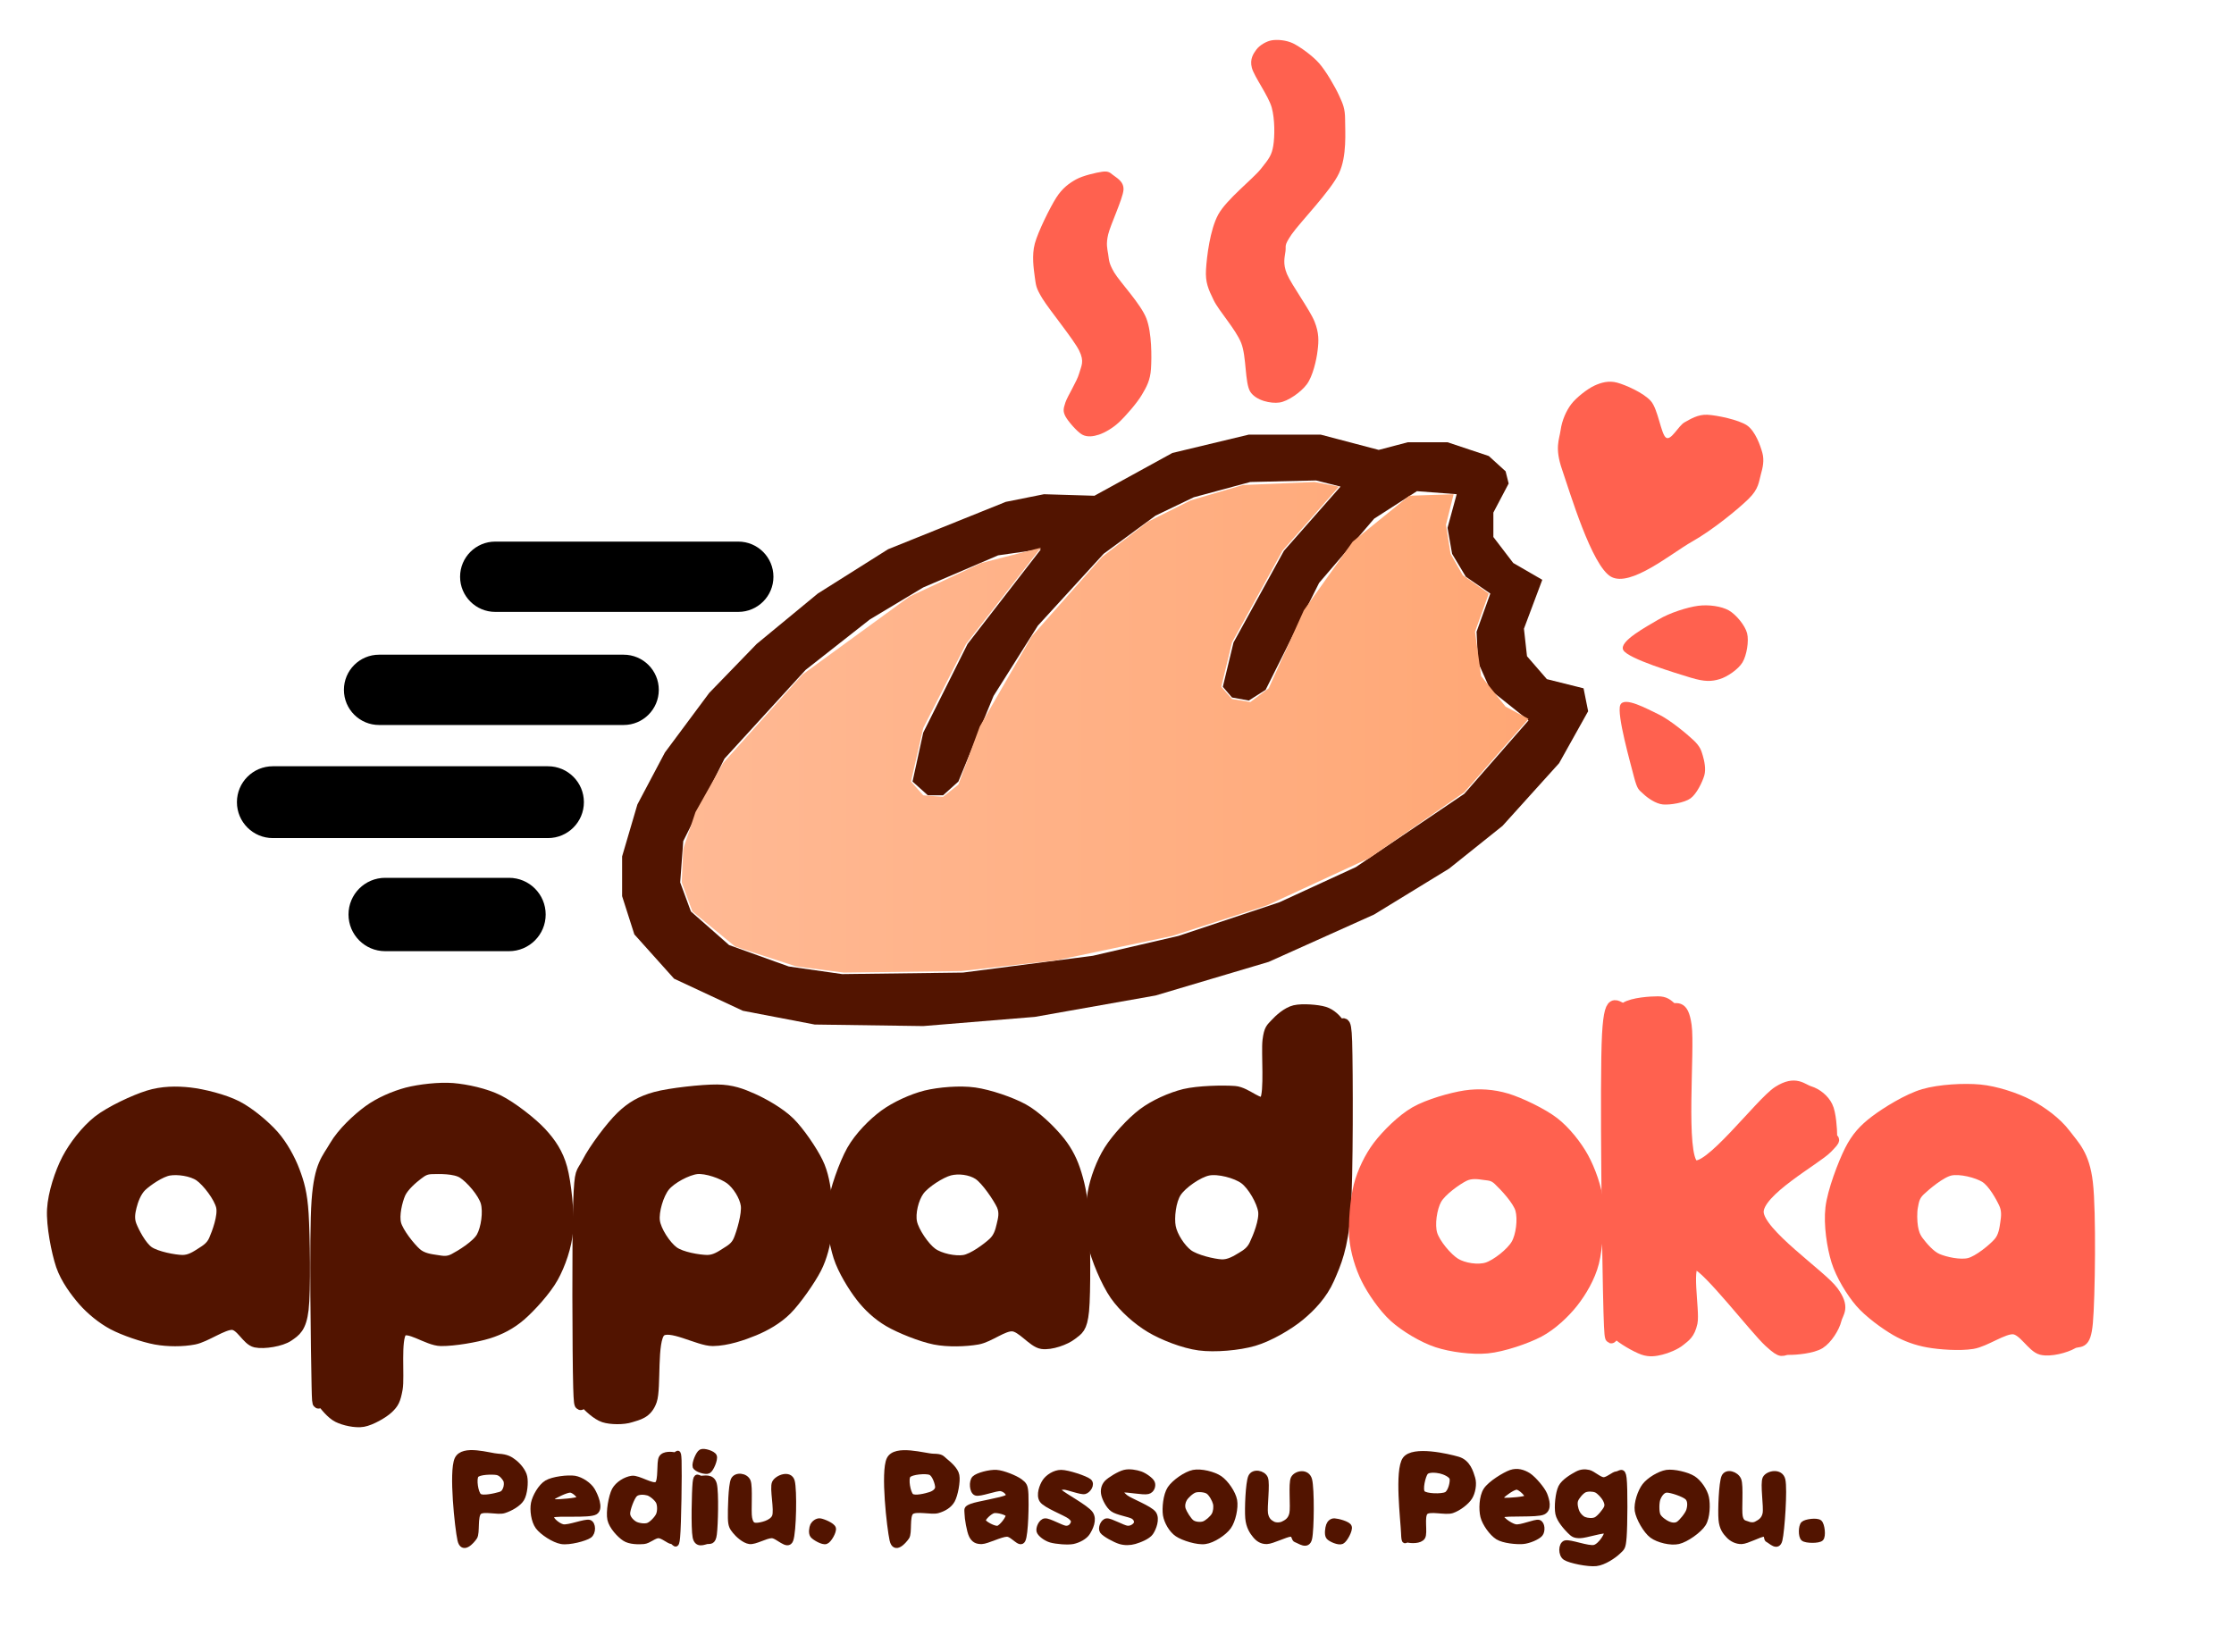
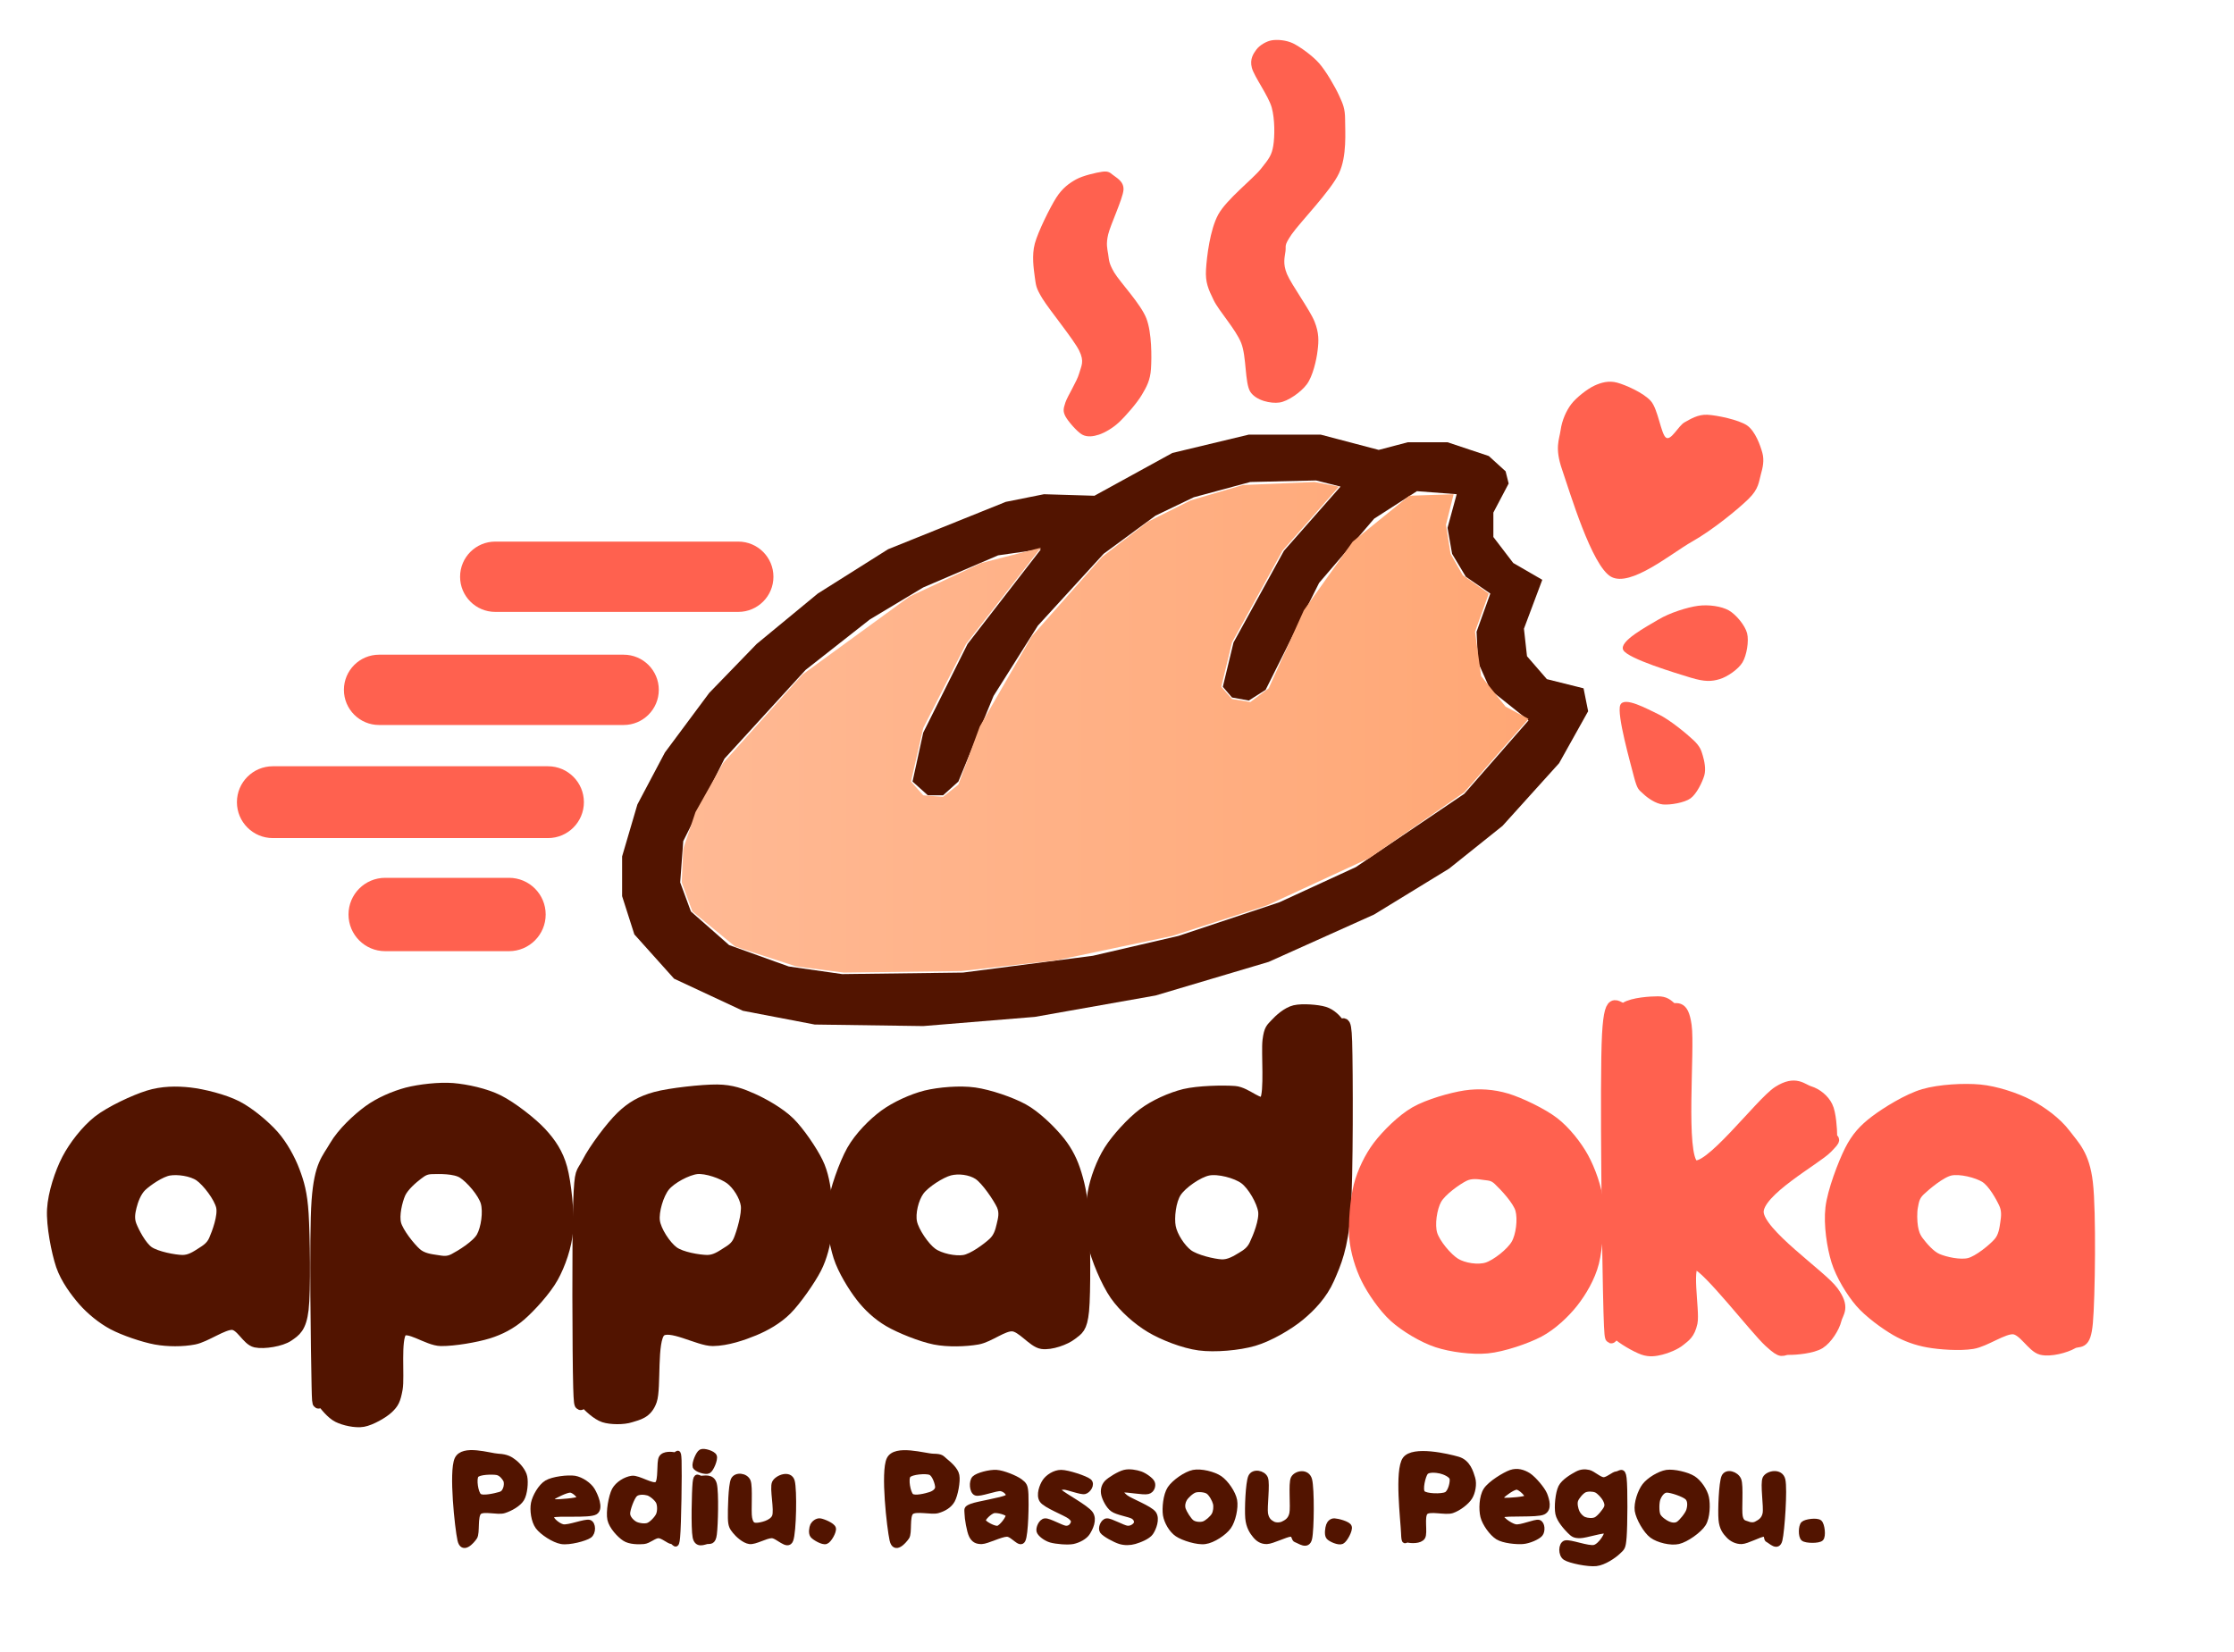
<svg xmlns="http://www.w3.org/2000/svg" viewBox="0 0 760 562" role="img" aria-label="Logo Appadoka compacta: pão e lettering">
  <defs>
    <linearGradient id="pessego">
      <stop stop-color="#ffb994" />
      <stop offset="1" stop-color="#ffa775" />
    </linearGradient>
  </defs>
  <g transform="translate(-65 8) scale(0.52)">
    <g id="pao-original-e-elementos-aprovados">
      <path d="M1110,293 1099,283 1072,274 1046,274 1027,279 989,269 942,269 892,281 841,309 808,308 783,313 706,344 660,373 620,406 589,438 560,477 542,511 532,545 532,571 540,596 566,625 611,646 658,655 729,656 802,650 881,636 955,614 1024,583 1073,553 1108,525 1145,484 1164,450 1161,435 1137,429 1124,414 1122,396 1134,364 1115,353 1102,336 1102,320 1112,301Z M1078,308 1072,330 1075,347 1084,362 1100,373 1091,398 1092,418 1100,436 1125,456 1083,504 1012,552 962,575 896,597 840,610 755,621 676,622 641,617 602,603 577,581 570,562 572,535 599,481 652,423 694,390 729,369 778,348 806,344 758,406 729,464 722,496 732,505 742,505 752,496 775,440 804,394 847,347 881,322 906,310 943,300 986,299 1002,303 965,345 932,405 925,434 931,441 942,443 953,436 988,366 1024,324 1052,306Z" fill="#521400" fill-rule="evenodd" />
      <path d="M1076,308 1047,309 1010,339 978,384 955,435 943,444 931,442 924,434 931,405 964,345 1001,303 985,300 938,302 904,312 876,326 846,349 800,401 766,460 752,498 742,506 729,505 721,496 729,461 757,406 806,343 767,353 720,375 650,426 598,484 580,516 572,540 571,562 578,581 606,604 646,617 677,621 754,620 816,613 892,597 954,577 1021,546 1083,503 1125,455 1110,447 1094,427 1090,398 1099,373 1082,361 1074,347 1071,328Z" fill="url(#pessego)" />
-       <g id="linhas-aprovadas">
+       <g id="linhas-aprovadas" fill="#ff614f">
        <rect x="426" y="339" width="205" height="46" rx="23" />
        <rect x="350" y="413" width="206" height="46" rx="23" />
        <rect x="280" y="486" width="227" height="47" rx="23.5" />
        <rect x="353" y="559" width="129" height="48" rx="24" />
      </g>
      <g id="coracao-aprovado">
        <path d="M1268,263 C1262.6,259.3 1248.2,256.3 1242,256 C1235.8,255.7 1231,258.8 1227,261 C1223,263.3 1218.3,273.1 1215,271 C1211.7,268.9 1209.8,252.4 1205,247 C1200.2,241.6 1188.5,236.5 1183,235 C1177.5,233.5 1172.5,234.9 1168,237 C1163.5,239.1 1156.3,244.7 1153,249 C1149.7,253.3 1146.9,259.6 1146,266 C1145.1,272.4 1142,277.6 1147,292 C1152,306.4 1166.3,354.9 1179,362 C1191.8,369.1 1218.5,346.6 1232,339 C1245.5,331.4 1262.3,317.6 1269,311 C1275.8,304.4 1275.7,299.5 1277,295 C1278.3,290.5 1279.3,285.8 1278,281 C1276.7,276.2 1273.4,266.8 1268,263Z" fill="#ff614f" />
      </g>
      <g id="gotinhas-aprovadas">
        <path d="M1185,446 C1182.6,452.1 1191.8,484.3 1194,493 C1196.3,501.7 1197.2,501.3 1200,504 C1202.8,506.7 1208.3,510.6 1213,511 C1217.7,511.4 1227,509.9 1231,507 C1235,504.1 1238.8,496.2 1240,492 C1241.2,487.8 1240,482.4 1239,479 C1238,475.6 1237.3,473.1 1233,469 C1228.7,464.9 1217.2,455.4 1210,452 C1202.8,448.6 1187.4,439.9 1185,446Z" fill="#ff614f" />
        <path d="M1268,399 C1266.7,393.9 1260.8,386.7 1256,384 C1251.2,381.3 1242.9,380.1 1236,381 C1229.1,381.9 1217.3,385.6 1210,390 C1202.7,394.4 1183.8,404.3 1187,410 C1190.2,415.7 1221.5,425.1 1231,428 C1240.5,430.9 1244.9,430.5 1250,429 C1255.1,427.5 1262.3,422.5 1265,418 C1267.7,413.5 1269.3,404.1 1268,399Z" fill="#ff614f" />
      </g>
      <g id="vapor-aprovado">
        <path fill="#ff614f" d="M846,97 C842.4,97.5 833.5,99.5 829,102 C824.5,104.5 820,107.7 816,114 C812,120.3 804.1,136.2 802,144 C799.9,151.8 801.3,160.6 802,166 C802.8,171.4 802.6,172.8 807,180 C811.4,187.2 827.4,206.7 831,214 C834.6,221.3 832.4,223.9 831,229 C829.6,234.1 823.4,243.8 822,248 C820.6,252.2 820.4,253.8 822,257 C823.6,260.1 829.7,267.2 833,269 C836.3,270.8 840.4,270.2 844,269 C847.6,267.8 852.8,264.9 857,261 C861.2,257.1 868.9,248.3 872,243 C875.1,237.8 877.5,233.5 878,226 C878.5,218.5 878.6,202.4 875,193 C871.4,183.6 857.8,169.3 854,163 C850.3,156.7 850.6,154.8 850,151 C849.4,147.3 848.5,144.3 850,138 C851.5,131.7 859.5,114.8 860,109 C860.5,103.2 855.1,100.8 853,99 C850.9,97.2 849.6,96.5 846,97Z" />
        <path fill="#ff614f" d="M957,11 C953.4,11.6 949,14.3 947,17 C945,19.7 942.5,23.3 944,29 C945.5,34.7 954.9,47.4 957,55 C959.1,62.6 959,74 958,80 C957,86 955.4,88.3 950,95 C944.6,101.8 927.4,115.1 922,125 C916.6,134.9 914.5,152.6 914,161 C913.5,169.4 915.5,173.8 919,181 C922.5,188.2 933.4,200 937,209 C940.6,218 939.3,235.2 943,241 C946.8,246.8 956.5,248.8 962,248 C967.5,247.3 976.3,241.1 980,236 C983.8,230.9 986.3,220.2 987,214 C987.8,207.8 988,202.5 985,195 C982,187.5 969.9,170.9 967,164 C964.1,157.1 965.5,152.9 966,149 C966.5,145.1 964.8,145.7 970,138 C975.3,130.3 995.8,109.3 1001,98 C1006.3,86.8 1005,70.7 1005,63 C1005,55.4 1003.5,52.5 1001,47 C998.5,41.5 992.5,31.1 988,26 C983.5,20.9 975.6,15.3 971,13 C966.4,10.8 960.6,10.4 957,11Z" />
      </g>
    </g>
  </g>
  <g transform="translate(-12 25) scale(0.5)">
    <g id="wordmark">
      <path fill="#521400" fill-rule="evenodd" d="M626 709 C618.5 714.5 609.3 723.7 604 733 C598.8 742.3 592.4 760.2 591 771 C589.6 781.8 592.1 795.9 595 805 C597.9 814.1 604.9 825.4 610 832 C615.1 838.6 621.5 844.6 629 849 C636.5 853.4 651 859.2 660 861 C669 862.8 681 862.4 689 861 C697 859.6 706.4 851.5 713 852 C719.6 852.5 727 863.1 733 864 C739 864.9 748.8 861.3 753 858 C757.2 854.7 759.8 854 761 842 C762.2 830 761.9 792.4 761 778 C760.1 763.6 757.7 754 755 746 C752.3 738 748.3 731.1 743 725 C737.8 718.9 728.4 709.6 720 705 C711.6 700.4 696.9 695.4 687 694 C677.1 692.6 663.1 693.8 654 696 C644.9 698.3 633.5 703.5 626 709Z M670 746 C676.1 744.4 684.6 745.4 690 749 C695.4 752.6 703.6 764.8 706 770 C708.4 775.3 706.9 780.1 706 784 C705.1 787.9 703.9 792.4 700 796 C696.1 799.6 686.3 807 680 808 C673.7 809 663.4 806.9 658 803 C652.6 799.1 645.4 788.5 644 782 C642.6 775.5 645.1 765.4 649 760 C652.9 754.6 663.9 747.6 670 746Z" stroke="#521400" stroke-width="8" stroke-linejoin="round" stroke-linecap="round" paint-order="stroke fill" />
      <path fill="#521400" fill-rule="evenodd" d="M91 713 C82.8 719.5 74.7 730 70 739 C65.3 748 60.6 762.2 60 773 C59.4 783.8 62.9 801.7 66 811 C69.2 820.3 75.8 829 81 835 C86.3 841 93.7 847.1 101 851 C108.3 854.9 121.8 859.5 130 861 C138.3 862.5 148.2 862.5 156 861 C163.8 859.5 175.7 850.7 182 851 C188.3 851.3 192.3 861.8 198 863 C203.7 864.2 215.2 862.3 220 859 C224.8 855.7 228.5 853.5 230 841 C231.5 828.5 230.9 790.1 230 776 C229.1 761.9 227 755 224 747 C221 739 215.8 729.6 210 723 C204.2 716.4 193.6 707.4 185 703 C176.4 698.6 162 695 153 694 C144 693 134.3 693.1 125 696 C115.7 698.9 99.3 706.5 91 713Z M139 746 C145 745 154.6 746.3 160 750 C165.4 753.8 173.5 764.4 175 771 C176.5 777.6 172.1 789.2 170 794 C167.9 798.8 164.3 800.9 161 803 C157.7 805.1 153.4 808.1 148 808 C142.6 807.9 130.3 805.6 125 802 C119.8 798.4 114.8 788.6 113 784 C111.2 779.4 112 775 113 771 C114 767 116.1 760.8 120 757 C123.9 753.3 133 747 139 746Z" stroke="#521400" stroke-width="8" stroke-linejoin="round" stroke-linecap="round" paint-order="stroke fill" />
      <path fill="#521400" fill-rule="evenodd" d="M536 698 C528.6 694.7 521.9 692.1 512 692 C502.1 691.9 479.8 694.3 470 697 C460.3 699.7 453.9 703.4 447 710 C440.1 716.6 428.4 732.3 424 741 C419.6 749.7 418.9 745 418 768 C417.1 791 417.4 873.6 418 894 C418.6 914.4 419.4 901 422 904 C424.6 907 430.4 912.5 435 914 C439.6 915.5 448.2 915.6 453 914 C457.8 912.4 464 911.7 467 903 C470 894.3 466.7 862.1 473 856 C479.3 849.9 499.4 862.1 509 862 C518.6 861.9 529.5 858.1 537 855 C544.5 851.9 552.7 847.3 559 841 C565.3 834.7 575 820.8 579 813 C583 805.2 585 796.2 586 789 C587 781.8 586.9 772.2 586 765 C585.1 757.8 583.8 748.6 580 741 C576.3 733.4 567.6 720.5 561 714 C554.4 707.5 543.4 701.3 536 698Z M498 745 C504.8 744.3 515.9 748.3 521 752 C526.1 755.8 531.1 763.7 532 770 C532.9 776.3 529.1 789 527 794 C524.9 799 521.3 800.9 518 803 C514.7 805.1 510.4 808.1 505 808 C499.6 807.9 487.4 806 482 802 C476.6 798 469.9 787.8 469 781 C468.1 774.3 471.6 762.4 476 757 C480.4 751.6 491.3 745.8 498 745Z" stroke="#521400" stroke-width="8" stroke-linejoin="round" stroke-linecap="round" paint-order="stroke fill" />
      <path fill="#521400" fill-rule="evenodd" d="M363 699 C354 694.5 341.3 691.8 332 691 C322.7 690.3 309.6 691.8 301 694 C292.4 696.3 282.4 700.6 275 706 C267.6 711.4 257.3 720.9 252 730 C246.8 739.1 241.8 742.5 240 767 C238.2 791.5 239.6 872.6 240 893 C240.4 913.4 240.9 899.9 243 903 C245.1 906.1 249.8 911.9 254 914 C258.2 916.1 265.9 917.9 271 917 C276.1 916.1 284.6 911.3 288 908 C291.4 904.7 292.6 902.8 294 895 C295.4 887.2 292.5 861 297 856 C301.5 851 315.1 861.9 324 862 C332.9 862.1 347.9 859.5 356 857 C364.1 854.5 371.4 850.7 378 845 C384.6 839.3 395.2 827.7 400 819 C404.8 810.3 409.1 798.1 410 787 C410.9 775.9 408.7 754.9 406 745 C403.3 735.1 398.4 727.9 392 721 C385.6 714.1 372 703.5 363 699Z M318 745 C322.6 744.9 333.4 744.5 339 748 C344.6 751.5 353.1 761.4 355 768 C356.9 774.6 355.3 786.1 352 792 C348.7 797.9 337.6 804.6 333 807 C328.4 809.4 324.9 808.6 321 808 C317.1 807.4 311.2 806.8 307 803 C302.8 799.3 294.6 789.1 293 783 C291.4 776.9 293.8 767.1 296 762 C298.3 756.9 304.7 751.5 308 749 C311.3 746.5 313.4 745.1 318 745Z" stroke="#521400" stroke-width="8" stroke-linejoin="round" stroke-linecap="round" paint-order="stroke fill" />
      <path fill="#521400" fill-rule="evenodd" d="M925 639 C920.5 637.6 910 636.8 905 638 C900 639.2 894.7 644 892 647 C889.3 650 888 650.2 887 658 C886 665.8 888.5 693.8 885 699 C881.5 704.3 872.3 693.6 864 693 C855.8 692.4 839.3 692.8 830 695 C820.7 697.3 809.6 702.3 802 708 C794.4 713.7 784.1 724.9 779 733 C773.9 741.1 769.6 752.5 768 762 C766.4 771.5 765.8 785.6 768 796 C770.3 806.4 777.1 822.5 783 831 C788.9 839.5 798.5 847.9 807 853 C815.5 858.1 829.5 863.6 840 865 C850.5 866.4 866.8 865 877 862 C887.2 859 900.4 851.3 908 845 C915.6 838.7 923.4 830.5 928 820 C932.6 809.5 937.2 799.1 939 775 C940.8 750.9 940.6 678.2 940 659 C939.4 639.8 937.3 650 935 647 C932.8 644 929.5 640.4 925 639Z M846 746 C853 744.6 865.3 747.8 871 752 C876.7 756.2 883 767.3 884 774 C885 780.8 880.3 792.2 878 797 C875.8 801.8 872.5 803.9 869 806 C865.5 808.1 860.5 811.3 855 811 C849.5 810.7 837.3 807.9 832 804 C826.8 800.1 821.2 791.5 820 785 C818.8 778.5 820.1 766.9 824 761 C827.9 755.1 839 747.4 846 746Z" stroke="#521400" stroke-width="8" stroke-linejoin="round" stroke-linecap="round" paint-order="stroke fill" />
      <path fill="#ff614f" fill-rule="evenodd" d="M1021 696 C1011.7 697.4 995.9 701.9 987 707 C978.1 712.1 967.7 722.5 962 730 C956.3 737.5 951.4 747.7 949 757 C946.6 766.3 945.3 782.5 946 792 C946.8 801.5 950 811.9 954 820 C958 828.1 965.8 839.5 973 846 C980.2 852.5 992.5 859.9 1002 863 C1011.5 866.1 1025.7 868 1036 867 C1046.3 866 1062.3 860.6 1071 856 C1079.7 851.4 1088.5 843 1094 836 C1099.5 829 1105.5 819 1108 809 C1110.5 799 1112 779.6 1111 769 C1110 758.4 1105.5 746.3 1101 738 C1096.5 729.8 1088.8 720 1081 714 C1073.2 708 1058 700.7 1049 698 C1040 695.3 1030.3 694.6 1021 696Z M1020 750 C1025 747.5 1030.4 748.5 1034 749 C1037.6 749.5 1040.3 749.4 1044 753 C1047.8 756.6 1057.2 766.4 1059 773 C1060.8 779.6 1059.5 791 1056 797 C1052.5 803 1042.3 811 1036 813 C1029.7 815 1019.7 813.5 1014 810 C1008.3 806.5 1000 796.6 998 790 C996 783.4 997.7 772 1001 766 C1004.3 760 1015 752.5 1020 750Z" stroke="#ff614f" stroke-width="8" stroke-linejoin="round" stroke-linecap="round" paint-order="stroke fill" />
      <path fill="#ff614f" fill-rule="evenodd" d="M1300 713 C1292.5 718.7 1287.5 724.1 1283 733 C1278.5 741.9 1271.3 760.8 1270 772 C1268.7 783.3 1271 798.4 1274 808 C1277 817.6 1284 829 1290 836 C1296 843 1307.1 851 1314 855 C1320.9 859 1328.2 861.6 1336 863 C1343.8 864.4 1357.3 865.4 1366 864 C1374.7 862.6 1387 853.4 1394 854 C1401 854.6 1407 866.5 1413 868 C1419 869.5 1429.3 866.7 1434 864 C1438.7 861.3 1442.5 866.4 1444 850 C1445.5 833.6 1446.3 774.2 1444 755 C1441.8 735.8 1435 730 1429 722 C1423 714 1412.7 706.5 1404 702 C1395.3 697.5 1381.7 693 1371 692 C1360.3 691 1343.7 691.9 1333 695 C1322.3 698.1 1307.5 707.3 1300 713Z M1351 746 C1357.8 744.6 1369.5 747.5 1375 751 C1380.5 754.5 1385.9 764.4 1388 769 C1390.1 773.6 1389.6 778 1389 782 C1388.4 786 1387.8 791.8 1384 796 C1380.3 800.2 1370.3 808.4 1364 810 C1357.7 811.6 1347.3 809.3 1342 807 C1336.8 804.8 1331.5 798.3 1329 795 C1326.5 791.7 1325.6 788.6 1325 785 C1324.4 781.4 1324.2 774.8 1325 771 C1325.7 767.3 1326.1 763.8 1330 760 C1333.9 756.3 1344.3 747.4 1351 746Z" stroke="#ff614f" stroke-width="8" stroke-linejoin="round" stroke-linecap="round" paint-order="stroke fill" />
      <path fill="#ff614f" fill-rule="evenodd" d="M1130 636 C1124.9 639.3 1119.7 623 1118 654 C1116.3 685 1118.1 812.5 1119 843 C1119.9 873.5 1120.5 853.3 1124 857 C1127.5 860.8 1137.5 866.4 1142 868 C1146.5 869.6 1150.3 868.9 1154 868 C1157.8 867.1 1163.8 864.7 1167 862 C1170.2 859.3 1173.3 857.8 1175 850 C1176.7 842.2 1170 808 1178 810 C1186 812 1218.5 854.3 1228 863 C1237.5 871.7 1235.9 867.9 1241 868 C1246.1 868.1 1257.2 867 1262 864 C1266.8 861 1271.7 853.3 1273 848 C1274.3 842.8 1279 840 1271 829 C1263 818 1220.6 789.7 1220 775 C1219.4 760.3 1259.5 738.8 1267 731 C1274.5 723.2 1270 727.2 1270 723 C1270 718.8 1269.3 707.5 1267 703 C1264.8 698.5 1260 694.5 1255 693 C1250 691.5 1245.8 685.5 1234 693 C1222.2 700.5 1185.5 749.8 1176 743 C1166.5 736.3 1173.3 664 1171 648 C1168.8 632 1163.8 638.4 1161 636 C1158.2 633.6 1156.7 632 1152 632 C1147.3 632 1135.1 632.7 1130 636Z" stroke="#ff614f" stroke-width="8" stroke-linejoin="round" stroke-linecap="round" paint-order="stroke fill" />
    </g>
  </g>
  <g transform="translate(-5 36) scale(0.5)">
    <g id="tagline" stroke="#521400" stroke-width="3.5" stroke-linejoin="round" stroke-linecap="round">
      <path fill="#521400" fill-rule="evenodd" d="M1237 965 C1235.3 966.6 1235.2 973.5 1237 975 C1238.8 976.5 1247.3 976.6 1249 975 C1250.7 973.4 1249.8 965.5 1248 964 C1246.2 962.5 1238.7 963.4 1237 965Z" />
      <path fill="#521400" fill-rule="evenodd" d="M918 963 C915.9 962.9 914.6 964.4 914 966 C913.4 967.6 912.6 972.4 914 974 C915.4 975.6 920.9 978 923 977 C925.1 976 928.8 969.1 928 967 C927.3 964.9 920.1 963.1 918 963Z" />
      <path fill="#521400" fill-rule="evenodd" d="M568 963 C565.9 962.7 563.8 964.5 563 966 C562.3 967.5 561.6 971.4 563 973 C564.4 974.6 569.9 977.8 572 977 C574.1 976.3 577.6 970.1 577 968 C576.4 965.9 570.1 963.3 568 963Z" />
      <path fill="#521400" fill-rule="evenodd" d="M509 935 C507.2 938.8 506.9 955.8 507 961 C507.1 966.3 508.1 967.6 510 970 C511.9 972.4 516.3 976.5 520 977 C523.8 977.5 530.8 973.1 535 973 C539.2 972.9 545.9 981.5 548 976 C550.1 970.5 550.6 941.9 549 936 C547.4 930.1 538.8 933.4 537 937 C535.2 940.6 538.8 955.6 537 960 C535.2 964.4 527.5 965.9 525 966 C522.5 966.1 520.9 965.5 520 961 C519.1 956.5 520.6 939.9 519 936 C517.4 932.1 510.8 931.3 509 935Z" />
      <path fill="#521400" fill-rule="evenodd" d="M487 934 C485.1 933.9 483.6 931 483 937 C482.4 943 481.8 968 483 974 C484.2 980 489.1 977.3 491 977 C492.9 976.7 495.3 977.9 496 972 C496.8 966.1 497.4 943.7 496 938 C494.6 932.3 488.9 934.1 487 934Z" />
      <path fill="#521400" fill-rule="evenodd" d="M382 937 C377.8 939.5 373.9 946.5 373 951 C372.1 955.5 373.1 963.1 376 967 C378.9 970.9 386.8 976.1 392 977 C397.3 977.9 408.1 975 411 973 C413.9 971 413.7 964.9 411 964 C408.3 963.1 396.8 967.8 393 967 C389.3 966.3 382.7 960.5 386 959 C389.3 957.5 410.9 959.5 415 957 C419.1 954.5 415.1 945.5 413 942 C410.9 938.5 405.6 934.8 401 934 C396.4 933.3 386.2 934.5 382 937Z M386 947 C387.5 945.8 395.3 941.9 398 942 C400.7 942.1 405.5 946.8 404 948 C402.5 949.2 390.7 950.1 388 950 C385.3 949.9 384.5 948.2 386 947Z" />
      <path fill="#521400" fill-rule="evenodd" d="M1183 933 C1181.2 937 1180.5 956 1181 962 C1181.5 968 1183.9 970.8 1186 973 C1188.1 975.3 1191.4 977.1 1195 977 C1198.6 976.9 1207.3 972.1 1210 972 C1212.7 971.9 1211.3 975.4 1213 976 C1214.7 976.6 1219.5 982.1 1221 976 C1222.5 969.9 1224.5 941.3 1223 935 C1221.5 928.7 1212.8 930.5 1211 934 C1209.2 937.5 1211.9 953.4 1211 958 C1210.1 962.6 1206.8 964 1205 965 C1203.2 966 1200.7 965.8 1199 965 C1197.3 964.3 1194.9 964.5 1194 960 C1193.1 955.5 1194.7 939 1193 935 C1191.3 931 1184.8 929 1183 933Z" />
      <path fill="#521400" fill-rule="evenodd" d="M861 933 C859.2 937 858.5 955 859 961 C859.5 967 862 970.6 864 973 C866 975.4 868.4 977.1 872 977 C875.6 976.9 885 972.1 888 972 C891 971.9 890 975.5 892 976 C894 976.5 899.6 981.1 901 975 C902.4 968.9 902.6 941.1 901 935 C899.4 928.9 891.8 930.5 890 934 C888.2 937.5 890 953.4 889 958 C888 962.6 885 964 883 965 C881 966 877.8 966 876 965 C874.2 964 871.8 962.6 871 958 C870.3 953.4 872.5 937.8 871 934 C869.5 930.3 862.8 929 861 933Z" />
      <path fill="#521400" fill-rule="evenodd" d="M1144 930 C1139 930.8 1132 935.1 1129 939 C1126 942.9 1123.3 950.9 1124 956 C1124.8 961.1 1129.8 969.9 1134 973 C1138.2 976.1 1146.8 978.2 1152 977 C1157.3 975.8 1166.2 969.5 1169 965 C1171.8 960.5 1172 951.6 1171 947 C1170 942.4 1166 936.5 1162 934 C1158 931.5 1149 929.3 1144 930Z M1144 942 C1147 941.9 1155.8 944.9 1158 947 C1160.3 949.1 1159.9 953.3 1159 956 C1158.1 958.7 1154.1 963.6 1152 965 C1149.9 966.4 1147.1 965.9 1145 965 C1142.9 964.1 1139 961.5 1138 959 C1137 956.5 1137.1 950.5 1138 948 C1138.9 945.5 1141 942.1 1144 942Z" />
      <path fill="#521400" fill-rule="evenodd" d="M1110 931 C1107.9 931.1 1103.8 935.1 1101 935 C1098.2 934.9 1093.7 930.6 1091 930 C1088.3 929.4 1085.8 929.5 1083 931 C1080.2 932.5 1074 936 1072 940 C1070 944 1069.1 953.5 1070 958 C1070.9 962.5 1075.8 967.8 1078 970 C1080.3 972.3 1081.3 973 1085 973 C1088.8 973 1101.5 968.8 1103 970 C1104.5 971.2 1099.2 979.8 1095 981 C1090.8 982.2 1078 977 1075 978 C1072 979 1071.8 985.9 1075 988 C1078.2 990.1 1090.6 992.6 1096 992 C1101.4 991.4 1108.2 986.7 1111 984 C1113.8 981.3 1114.4 981.5 1115 974 C1115.6 966.5 1115.8 940.5 1115 934 C1114.3 927.5 1112.1 930.9 1110 931Z M1088 942 C1090.1 941 1093.9 941.1 1096 942 C1098.1 942.9 1101 946.2 1102 948 C1103 949.8 1103.9 951.9 1103 954 C1102.1 956.1 1098.3 960.8 1096 962 C1093.8 963.2 1090 962.8 1088 962 C1086 961.3 1083.9 959 1083 957 C1082.1 955 1081.2 951.3 1082 949 C1082.7 946.8 1085.9 943 1088 942Z" />
      <path fill="#521400" fill-rule="evenodd" d="M1038 930 C1033.7 931.5 1023.9 937.5 1021 942 C1018.1 946.5 1017.8 955.2 1019 960 C1020.2 964.8 1025 971.5 1029 974 C1033 976.5 1041.7 977.3 1046 977 C1050.3 976.7 1056.3 974 1058 972 C1059.7 970 1059.5 964.8 1057 964 C1054.5 963.3 1044.8 967.8 1041 967 C1037.3 966.3 1029.2 960.5 1032 959 C1034.8 957.5 1055.7 959.1 1060 957 C1064.3 954.9 1062.5 948.8 1061 945 C1059.5 941.3 1053.5 934.3 1050 932 C1046.5 929.8 1042.3 928.5 1038 930Z M1032 946 C1033.2 944.6 1039.5 939.9 1042 940 C1044.5 940.1 1050.2 945.6 1049 947 C1047.8 948.4 1036.5 949.1 1034 949 C1031.5 948.9 1030.8 947.4 1032 946Z" />
      <path fill="#521400" fill-rule="evenodd" d="M822 930 C816.9 931 808.9 936.6 806 941 C803.1 945.4 802.3 954.4 803 959 C803.8 963.6 807 969.3 811 972 C815 974.7 824.8 977.8 830 977 C835.3 976.3 843 971.2 846 967 C849 962.8 850.9 954 850 949 C849.1 944 844.2 936.9 840 934 C835.8 931.1 827.1 929 822 930Z M823 942 C825.4 941.3 829.9 941.6 832 943 C834.1 944.4 836.4 948.6 837 951 C837.6 953.4 837.2 956.9 836 959 C834.8 961.1 831.3 964.2 829 965 C826.8 965.7 823.1 965.5 821 964 C818.9 962.5 815.8 957.4 815 955 C814.3 952.6 814.8 950 816 948 C817.2 946 820.6 942.8 823 942Z" />
      <path fill="#521400" fill-rule="evenodd" d="M775 930 C771.5 930.9 765.1 934.8 763 937 C760.9 939.3 760.4 942.3 761 945 C761.6 947.7 764 952.8 767 955 C770 957.3 778.6 958.5 781 960 C783.4 961.5 783.6 963.8 783 965 C782.4 966.2 780 968.3 777 968 C774 967.7 765.5 962.7 763 963 C760.5 963.3 758.6 967.9 760 970 C761.4 972.1 768.7 976 772 977 C775.3 978 778.9 977.9 782 977 C785.1 976.1 791 973.9 793 971 C795 968.1 797.5 961.6 795 958 C792.5 954.4 779.1 949.4 776 947 C772.9 944.6 771.8 942.6 774 942 C776.3 941.4 788 943.8 791 943 C794 942.3 794.8 938.8 794 937 C793.3 935.2 788.9 932 786 931 C783.1 930 778.5 929.1 775 930Z" />
      <path fill="#521400" fill-rule="evenodd" d="M732 930 C727.5 930 723 933.1 721 936 C719 938.9 716.5 945.4 719 949 C721.5 952.6 734.9 957.6 738 960 C741.1 962.4 740.5 963.8 740 965 C739.5 966.2 737.9 968.3 735 968 C732.1 967.7 723.7 962.7 721 963 C718.3 963.3 716.4 968 717 970 C717.6 972 721.5 975 725 976 C728.5 977 736.3 977.7 740 977 C743.8 976.2 748.2 973.9 750 971 C751.8 968.1 754.9 962.2 752 958 C749.1 953.8 733.7 945.7 731 943 C728.3 940.3 731.5 940 734 940 C736.5 940 745.5 943.6 748 943 C750.5 942.4 753.4 938 751 936 C748.6 934 736.5 930 732 930Z" />
      <path fill="#521400" fill-rule="evenodd" d="M673 934 C670.9 936.1 671.3 943 674 944 C676.7 945 687.9 940.5 691 941 C694.1 941.5 698 945.2 695 947 C692 948.8 675 951.4 671 953 C667 954.6 668 955 668 958 C668 961 669.5 970.1 671 973 C672.5 975.9 674.4 977.1 678 977 C681.6 976.9 690.8 972.1 695 972 C699.2 971.9 704 980 706 976 C708 972 708.3 951 708 945 C707.7 939 707 938.3 704 936 C701 933.8 692.6 930.3 688 930 C683.4 929.7 675.1 931.9 673 934Z M679 963 C678.5 961.2 683.5 956.6 686 956 C688.5 955.4 695.5 957.2 696 959 C696.5 960.8 691.5 967.4 689 968 C686.5 968.6 679.5 964.8 679 963Z" />
      <path fill="#521400" fill-rule="evenodd" d="M1002 921 C995.1 919 971.5 913.5 966 921 C960.5 928.5 964.7 962.8 965 971 C965.3 979.3 966 975.5 968 976 C970 976.5 976.2 976.9 978 974 C979.8 971.1 977 959.7 980 957 C983 954.3 993.5 957.5 998 956 C1002.5 954.5 1007.9 950.3 1010 947 C1012.1 943.7 1013.2 937.9 1012 934 C1010.8 930.1 1008.9 923 1002 921Z M998 934 C998.6 936.4 997 943.5 994 945 C991 946.5 980.1 946.3 978 944 C975.9 941.8 978.2 932.3 980 930 C981.8 927.8 987.3 928.4 990 929 C992.7 929.6 997.4 931.6 998 934Z" />
      <path fill="#521400" fill-rule="evenodd" d="M653 922 C650.6 920 650.7 919.1 645 919 C639.3 918.9 619.2 912.5 615 921 C610.8 929.5 615.2 968 617 976 C618.8 984 625 976.9 627 974 C629 971.1 626.9 959.7 630 957 C633.1 954.3 643.8 957.2 648 956 C652.2 954.8 656 952.6 658 949 C660 945.4 661.8 936 661 932 C660.3 928 655.4 924 653 922Z M628 932 C630 929.6 640 928.8 643 930 C646 931.2 648 937.8 648 940 C648 942.3 645.7 944.1 643 945 C640.3 945.9 632.3 948 630 946 C627.8 944 626 934.4 628 932Z" />
      <path fill="#521400" fill-rule="evenodd" d="M360 923 C357.3 920.9 354.9 919.3 349 919 C343.1 918.7 324.9 912.5 321 921 C317.1 929.5 321.2 968 323 976 C324.8 984 331.1 976.9 333 974 C334.9 971.1 333 959.7 336 957 C339 954.3 348.6 957.4 353 956 C357.4 954.6 362.9 951.5 365 948 C367.1 944.5 367.8 936.8 367 933 C366.3 929.3 362.7 925.1 360 923Z M334 932 C335.8 929.6 345 929.5 348 930 C351 930.5 353.1 933.4 354 935 C354.9 936.6 354.6 939.5 354 941 C353.4 942.5 352.7 944.3 350 945 C347.3 945.8 338.4 948 336 946 C333.6 944 332.2 934.4 334 932Z" />
      <path fill="#521400" fill-rule="evenodd" d="M469 918 C467.2 917.7 461.8 917 460 920 C458.2 923 460 935.9 457 938 C454 940.1 444.4 933.4 440 934 C435.6 934.6 430.3 937.8 428 942 C425.8 946.2 423.9 957 425 962 C426.1 967 431.6 972.8 435 975 C438.4 977.3 444.6 977.3 448 977 C451.4 976.7 455.1 973 458 973 C460.9 973 465.1 976.9 467 977 C468.9 977.1 470.3 982.3 471 974 C471.8 965.8 472.3 930.4 472 922 C471.7 913.6 470.8 918.3 469 918Z M442 945 C444.1 942.9 448.6 943.3 451 944 C453.4 944.8 456.9 947.8 458 950 C459.1 952.3 459.1 956.6 458 959 C456.9 961.4 453.4 965.1 451 966 C448.6 966.9 444.1 966.2 442 965 C439.9 963.8 437 961 437 958 C437 955 439.9 947.1 442 945Z" />
      <path fill="#521400" fill-rule="evenodd" d="M487 916 C485.1 917 482.3 924 483 926 C483.8 928 490.1 930 492 929 C493.9 928 496.8 921 496 919 C495.3 917 488.9 915 487 916Z" />
    </g>
  </g>
</svg>
